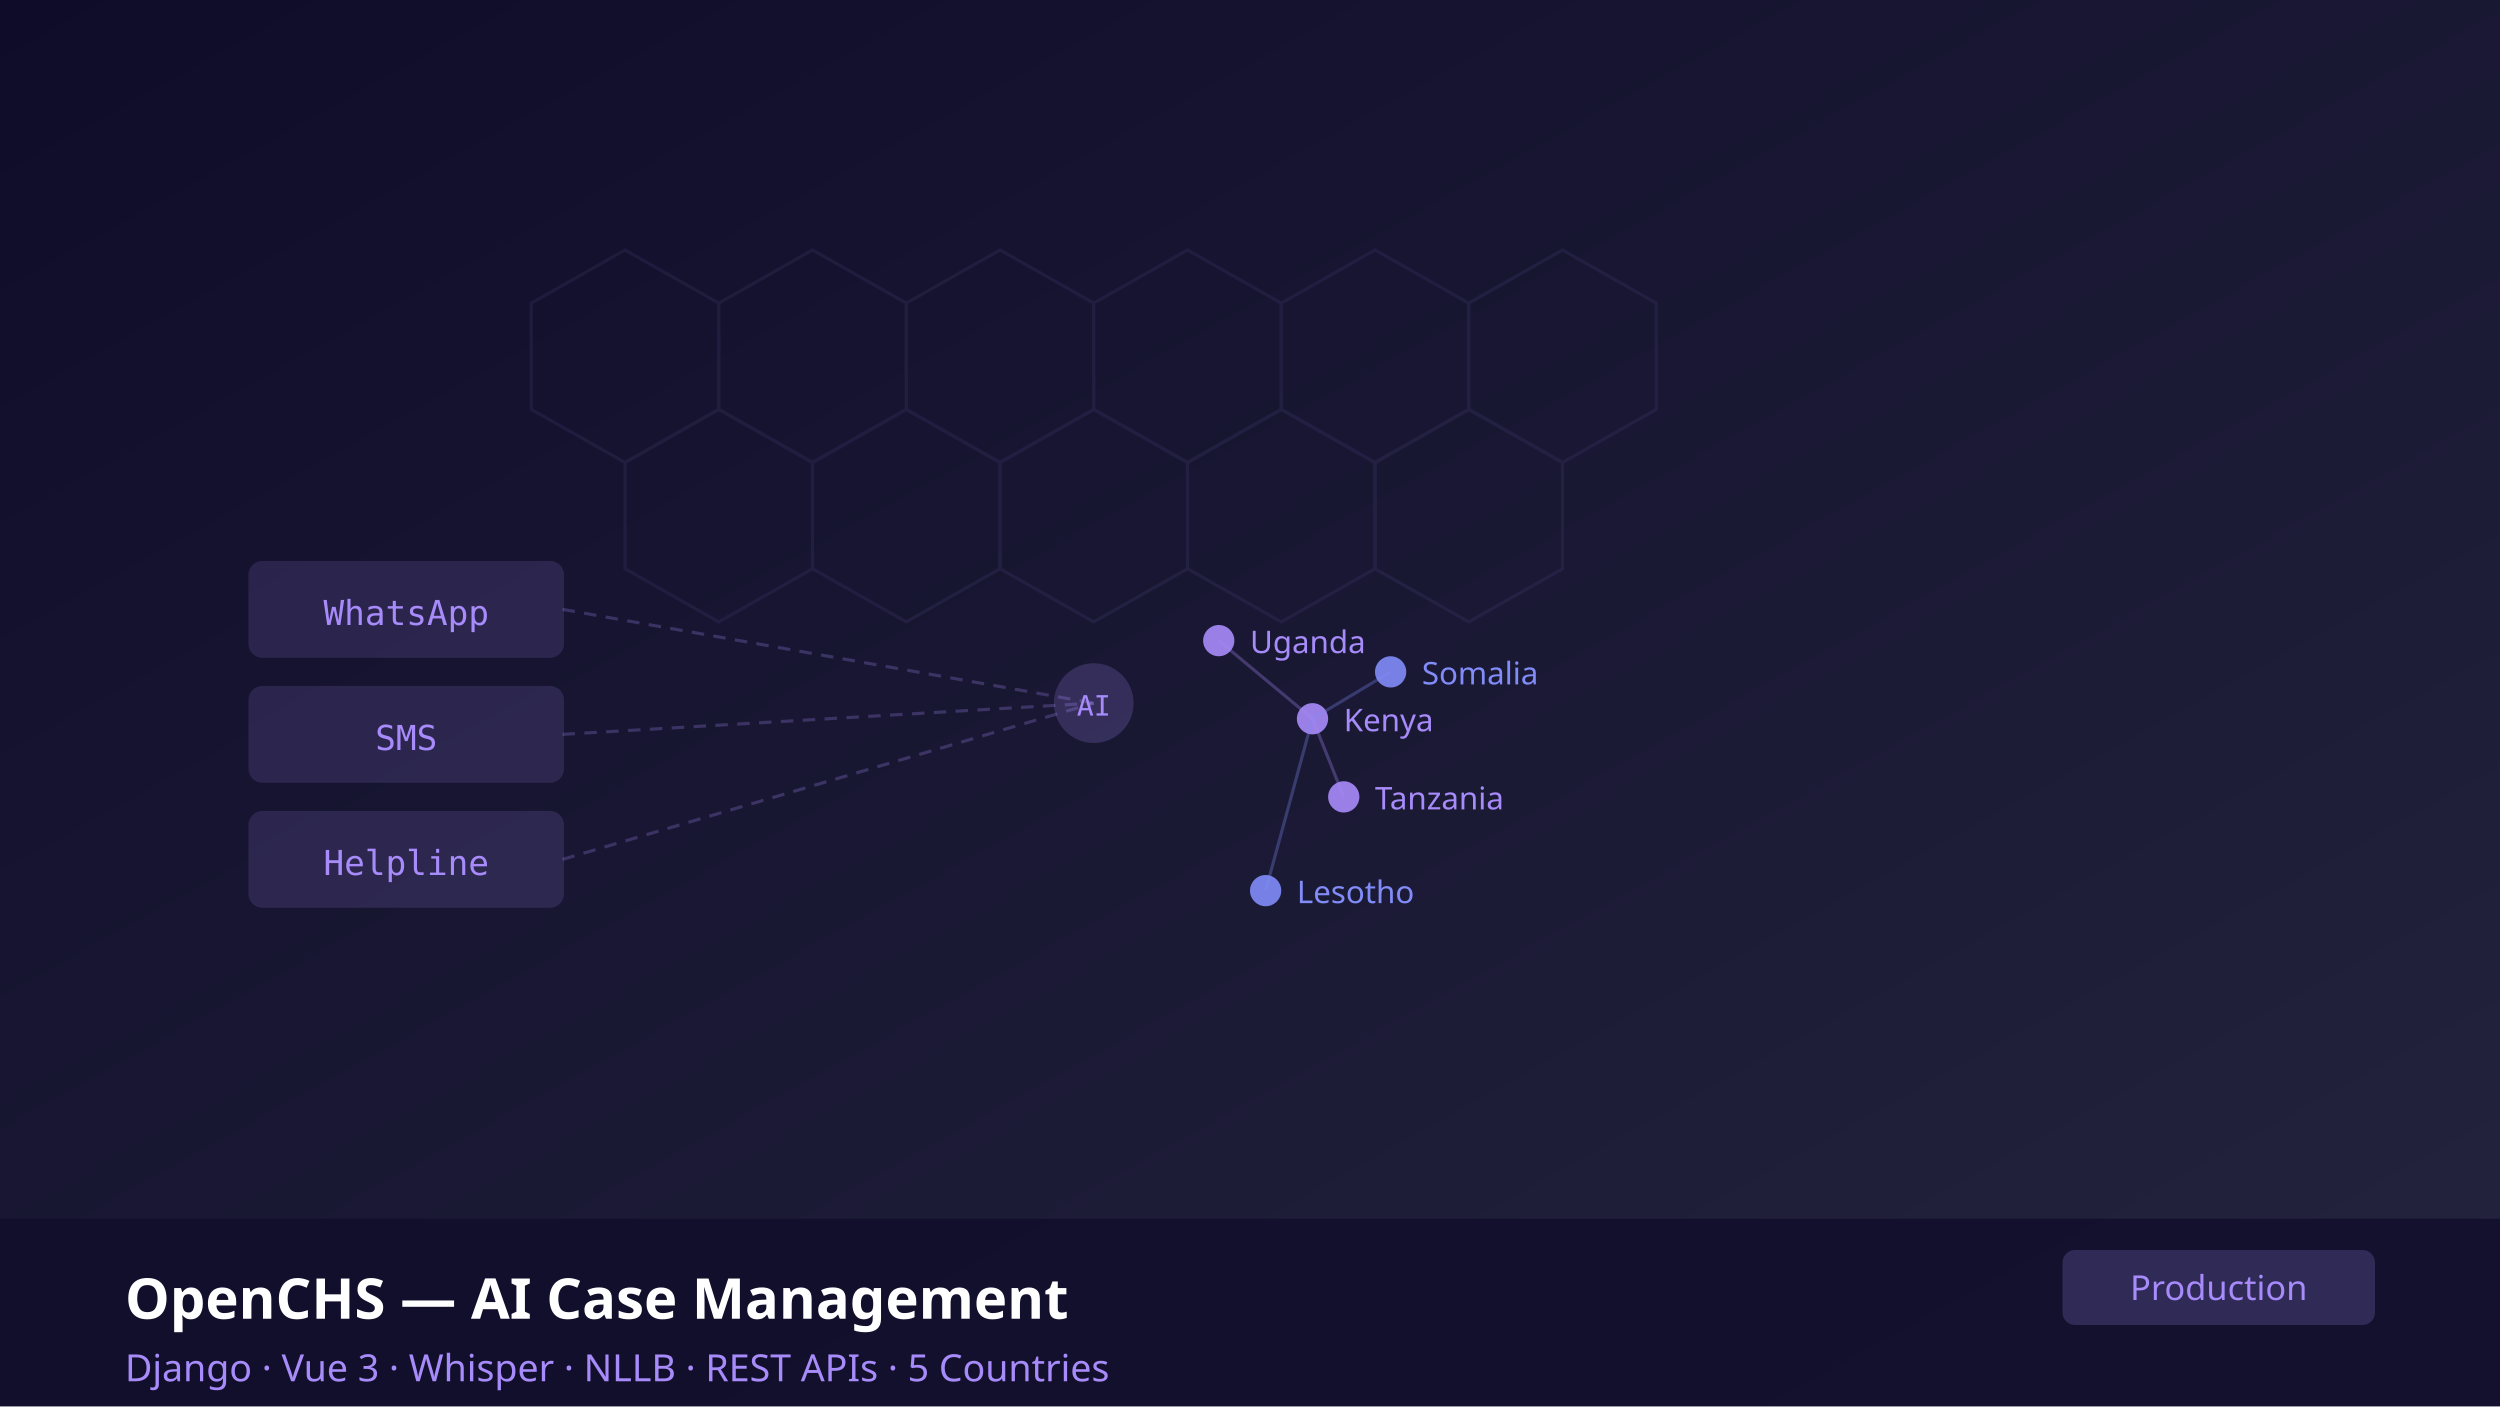
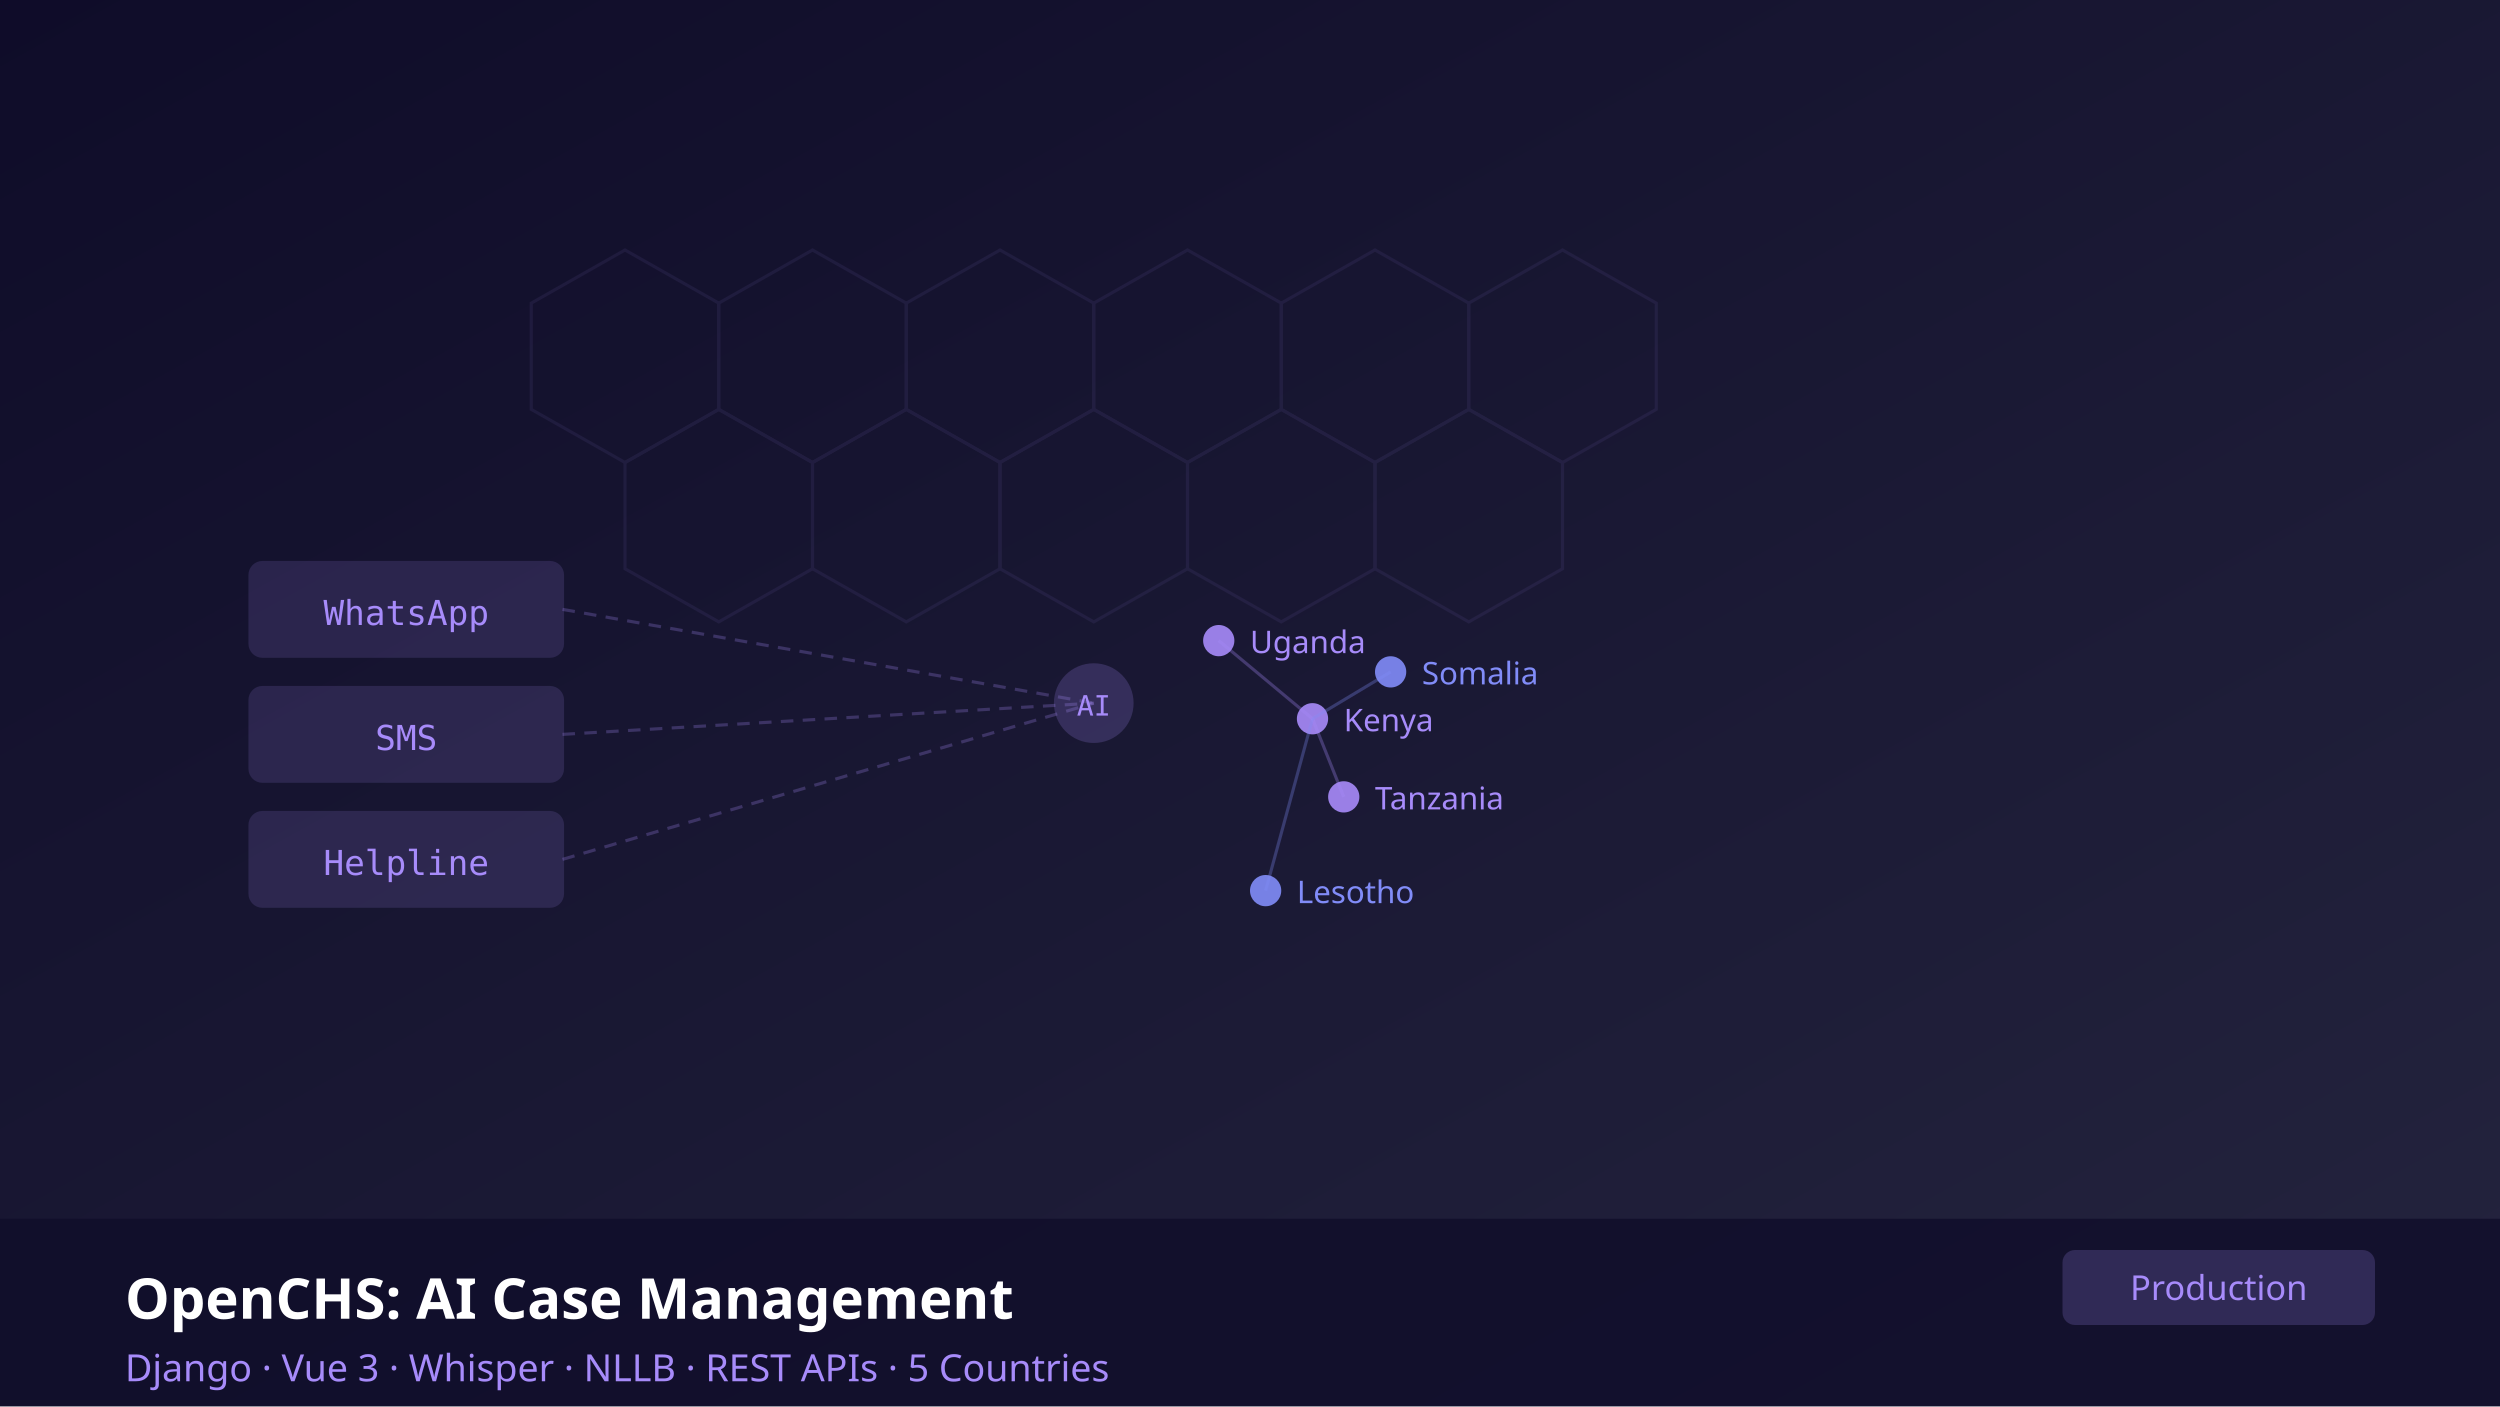
<svg xmlns="http://www.w3.org/2000/svg" viewBox="0 0 800 450" width="800" height="450">
  <defs>
    <linearGradient id="bg" x1="0%" y1="0%" x2="100%" y2="100%">
      <stop offset="0%" style="stop-color:#0f0c29" />
      <stop offset="100%" style="stop-color:#24243e" />
    </linearGradient>
  </defs>
  <rect width="800" height="450" fill="url(#bg)" />
  <g opacity="0.08" stroke="#a78bfa" stroke-width="1" fill="none">
    <polygon points="200,80 230,97 230,131 200,148 170,131 170,97" />
    <polygon points="260,80 290,97 290,131 260,148 230,131 230,97" />
    <polygon points="320,80 350,97 350,131 320,148 290,131 290,97" />
    <polygon points="380,80 410,97 410,131 380,148 350,131 350,97" />
    <polygon points="440,80 470,97 470,131 440,148 410,131 410,97" />
    <polygon points="500,80 530,97 530,131 500,148 470,131 470,97" />
    <polygon points="230,131 260,148 260,182 230,199 200,182 200,148" />
    <polygon points="290,131 320,148 320,182 290,199 260,182 260,148" />
    <polygon points="350,131 380,148 380,182 350,199 320,182 320,148" />
    <polygon points="410,131 440,148 440,182 410,199 380,182 380,148" />
    <polygon points="470,131 500,148 500,182 470,199 440,182 440,148" />
  </g>
  <circle cx="420" cy="230" r="5" fill="#a78bfa" opacity="0.9" />
  <text x="430" y="234" fill="#a78bfa" font-size="10" font-family="sans-serif">Kenya</text>
  <circle cx="390" cy="205" r="5" fill="#a78bfa" opacity="0.9" />
  <text x="400" y="209" fill="#a78bfa" font-size="10" font-family="sans-serif">Uganda</text>
  <circle cx="430" cy="255" r="5" fill="#a78bfa" opacity="0.9" />
  <text x="440" y="259" fill="#a78bfa" font-size="10" font-family="sans-serif">Tanzania</text>
  <circle cx="405" cy="285" r="5" fill="#818cf8" opacity="0.9" />
  <text x="415" y="289" fill="#818cf8" font-size="10" font-family="sans-serif">Lesotho</text>
  <circle cx="445" cy="215" r="5" fill="#818cf8" opacity="0.9" />
  <text x="455" y="219" fill="#818cf8" font-size="10" font-family="sans-serif">Somalia</text>
  <line x1="420" y1="230" x2="390" y2="205" stroke="#a78bfa" stroke-width="1" opacity="0.3" />
  <line x1="420" y1="230" x2="430" y2="255" stroke="#a78bfa" stroke-width="1" opacity="0.3" />
  <line x1="420" y1="230" x2="405" y2="285" stroke="#818cf8" stroke-width="1" opacity="0.3" />
  <line x1="420" y1="230" x2="445" y2="215" stroke="#818cf8" stroke-width="1" opacity="0.3" />
  <rect x="80" y="180" width="100" height="30" rx="4" fill="#a78bfa" opacity="0.15" stroke="#a78bfa" stroke-width="1" />
  <text x="130" y="200" text-anchor="middle" fill="#a78bfa" font-size="11" font-family="monospace">WhatsApp</text>
  <rect x="80" y="220" width="100" height="30" rx="4" fill="#a78bfa" opacity="0.15" stroke="#a78bfa" stroke-width="1" />
  <text x="130" y="240" text-anchor="middle" fill="#a78bfa" font-size="11" font-family="monospace">SMS</text>
  <rect x="80" y="260" width="100" height="30" rx="4" fill="#a78bfa" opacity="0.15" stroke="#a78bfa" stroke-width="1" />
  <text x="130" y="280" text-anchor="middle" fill="#a78bfa" font-size="11" font-family="monospace">Helpline</text>
  <line x1="180" y1="195" x2="350" y2="225" stroke="#a78bfa" stroke-width="1" opacity="0.25" stroke-dasharray="4,3" />
  <line x1="180" y1="235" x2="350" y2="225" stroke="#a78bfa" stroke-width="1" opacity="0.25" stroke-dasharray="4,3" />
  <line x1="180" y1="275" x2="350" y2="225" stroke="#a78bfa" stroke-width="1" opacity="0.25" stroke-dasharray="4,3" />
  <circle cx="350" cy="225" r="12" fill="#a78bfa" opacity="0.2" stroke="#a78bfa" stroke-width="1.5" />
  <text x="350" y="229" text-anchor="middle" fill="#a78bfa" font-size="9" font-family="monospace">AI</text>
  <rect x="0" y="390" width="800" height="60" fill="#0f0c29" opacity="0.8" />
-   <text x="40" y="422" fill="white" font-size="18" font-weight="bold" font-family="sans-serif">OpenCHS — AI Case Management</text>
+   <text x="40" y="422" fill="white" font-size="18" font-weight="bold" font-family="sans-serif">OpenCHS: AI Case Management</text>
  <text x="40" y="442" fill="#a78bfa" font-size="12" font-family="sans-serif">Django · Vue 3 · Whisper · NLLB · REST APIs · 5 Countries</text>
  <rect x="660" y="400" width="100" height="24" rx="4" fill="#a78bfa" opacity="0.2" />
  <text x="710" y="416" text-anchor="middle" fill="#a78bfa" font-size="11" font-family="sans-serif">Production</text>
</svg>
